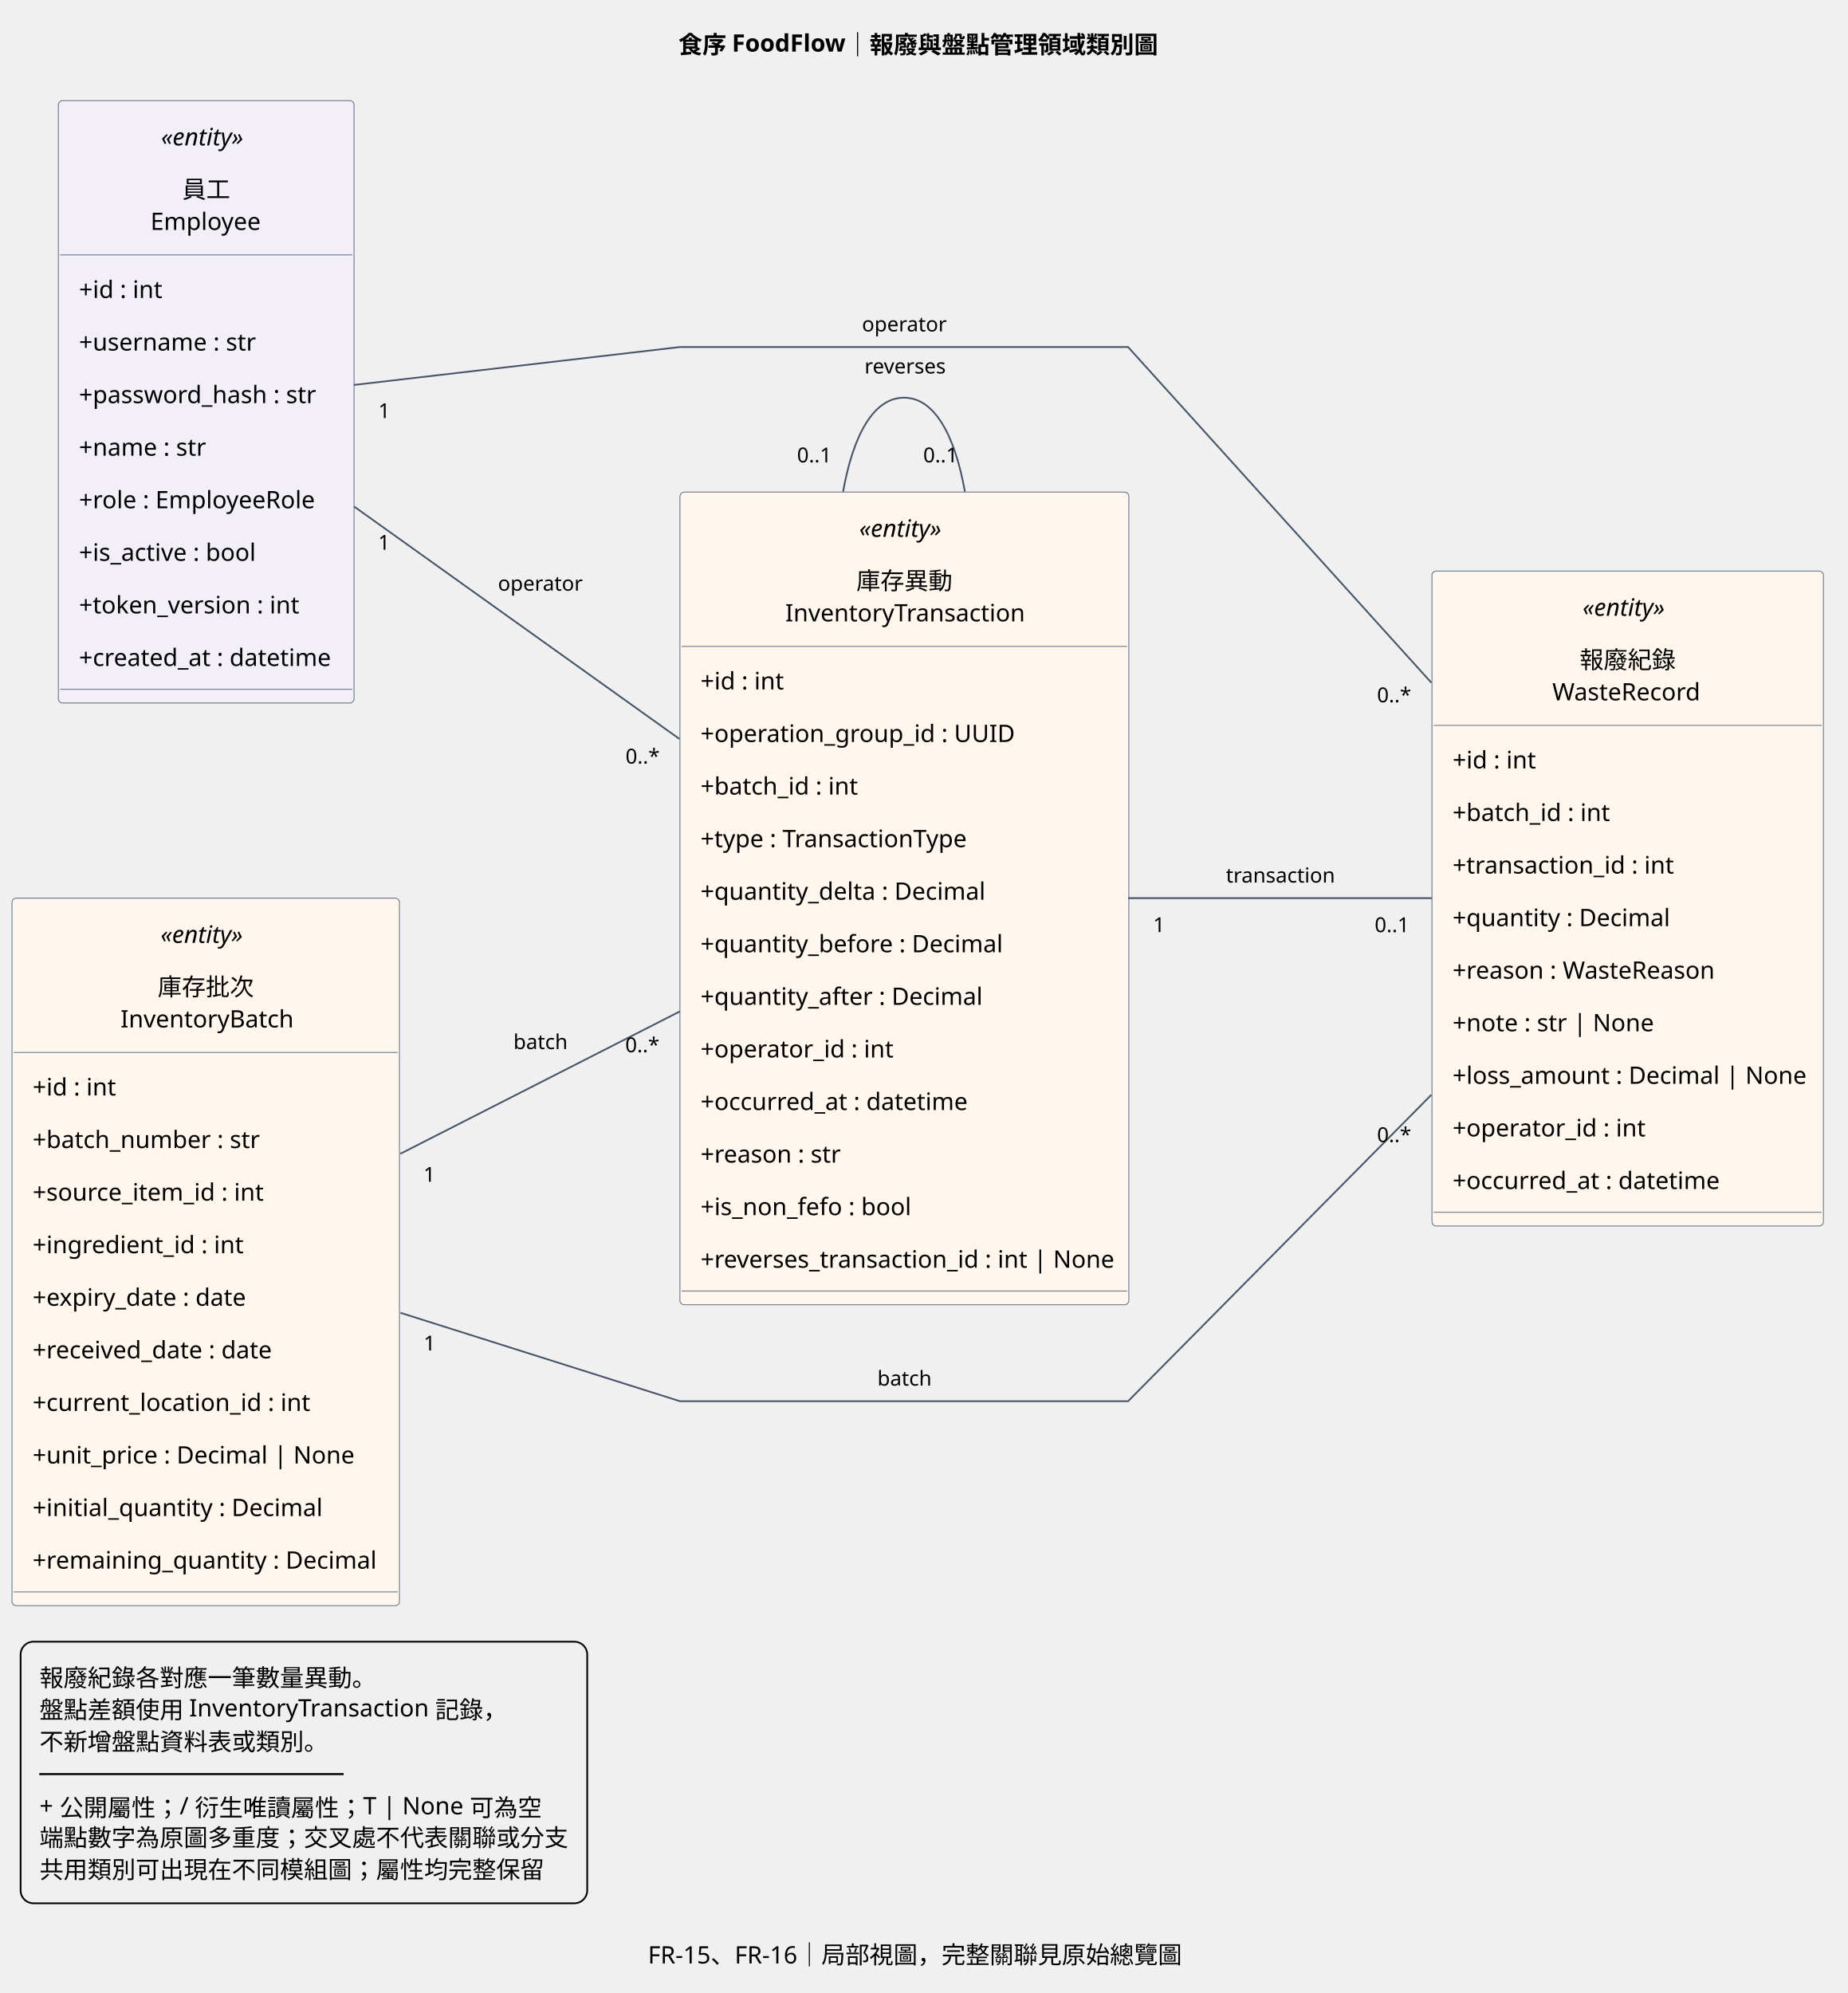
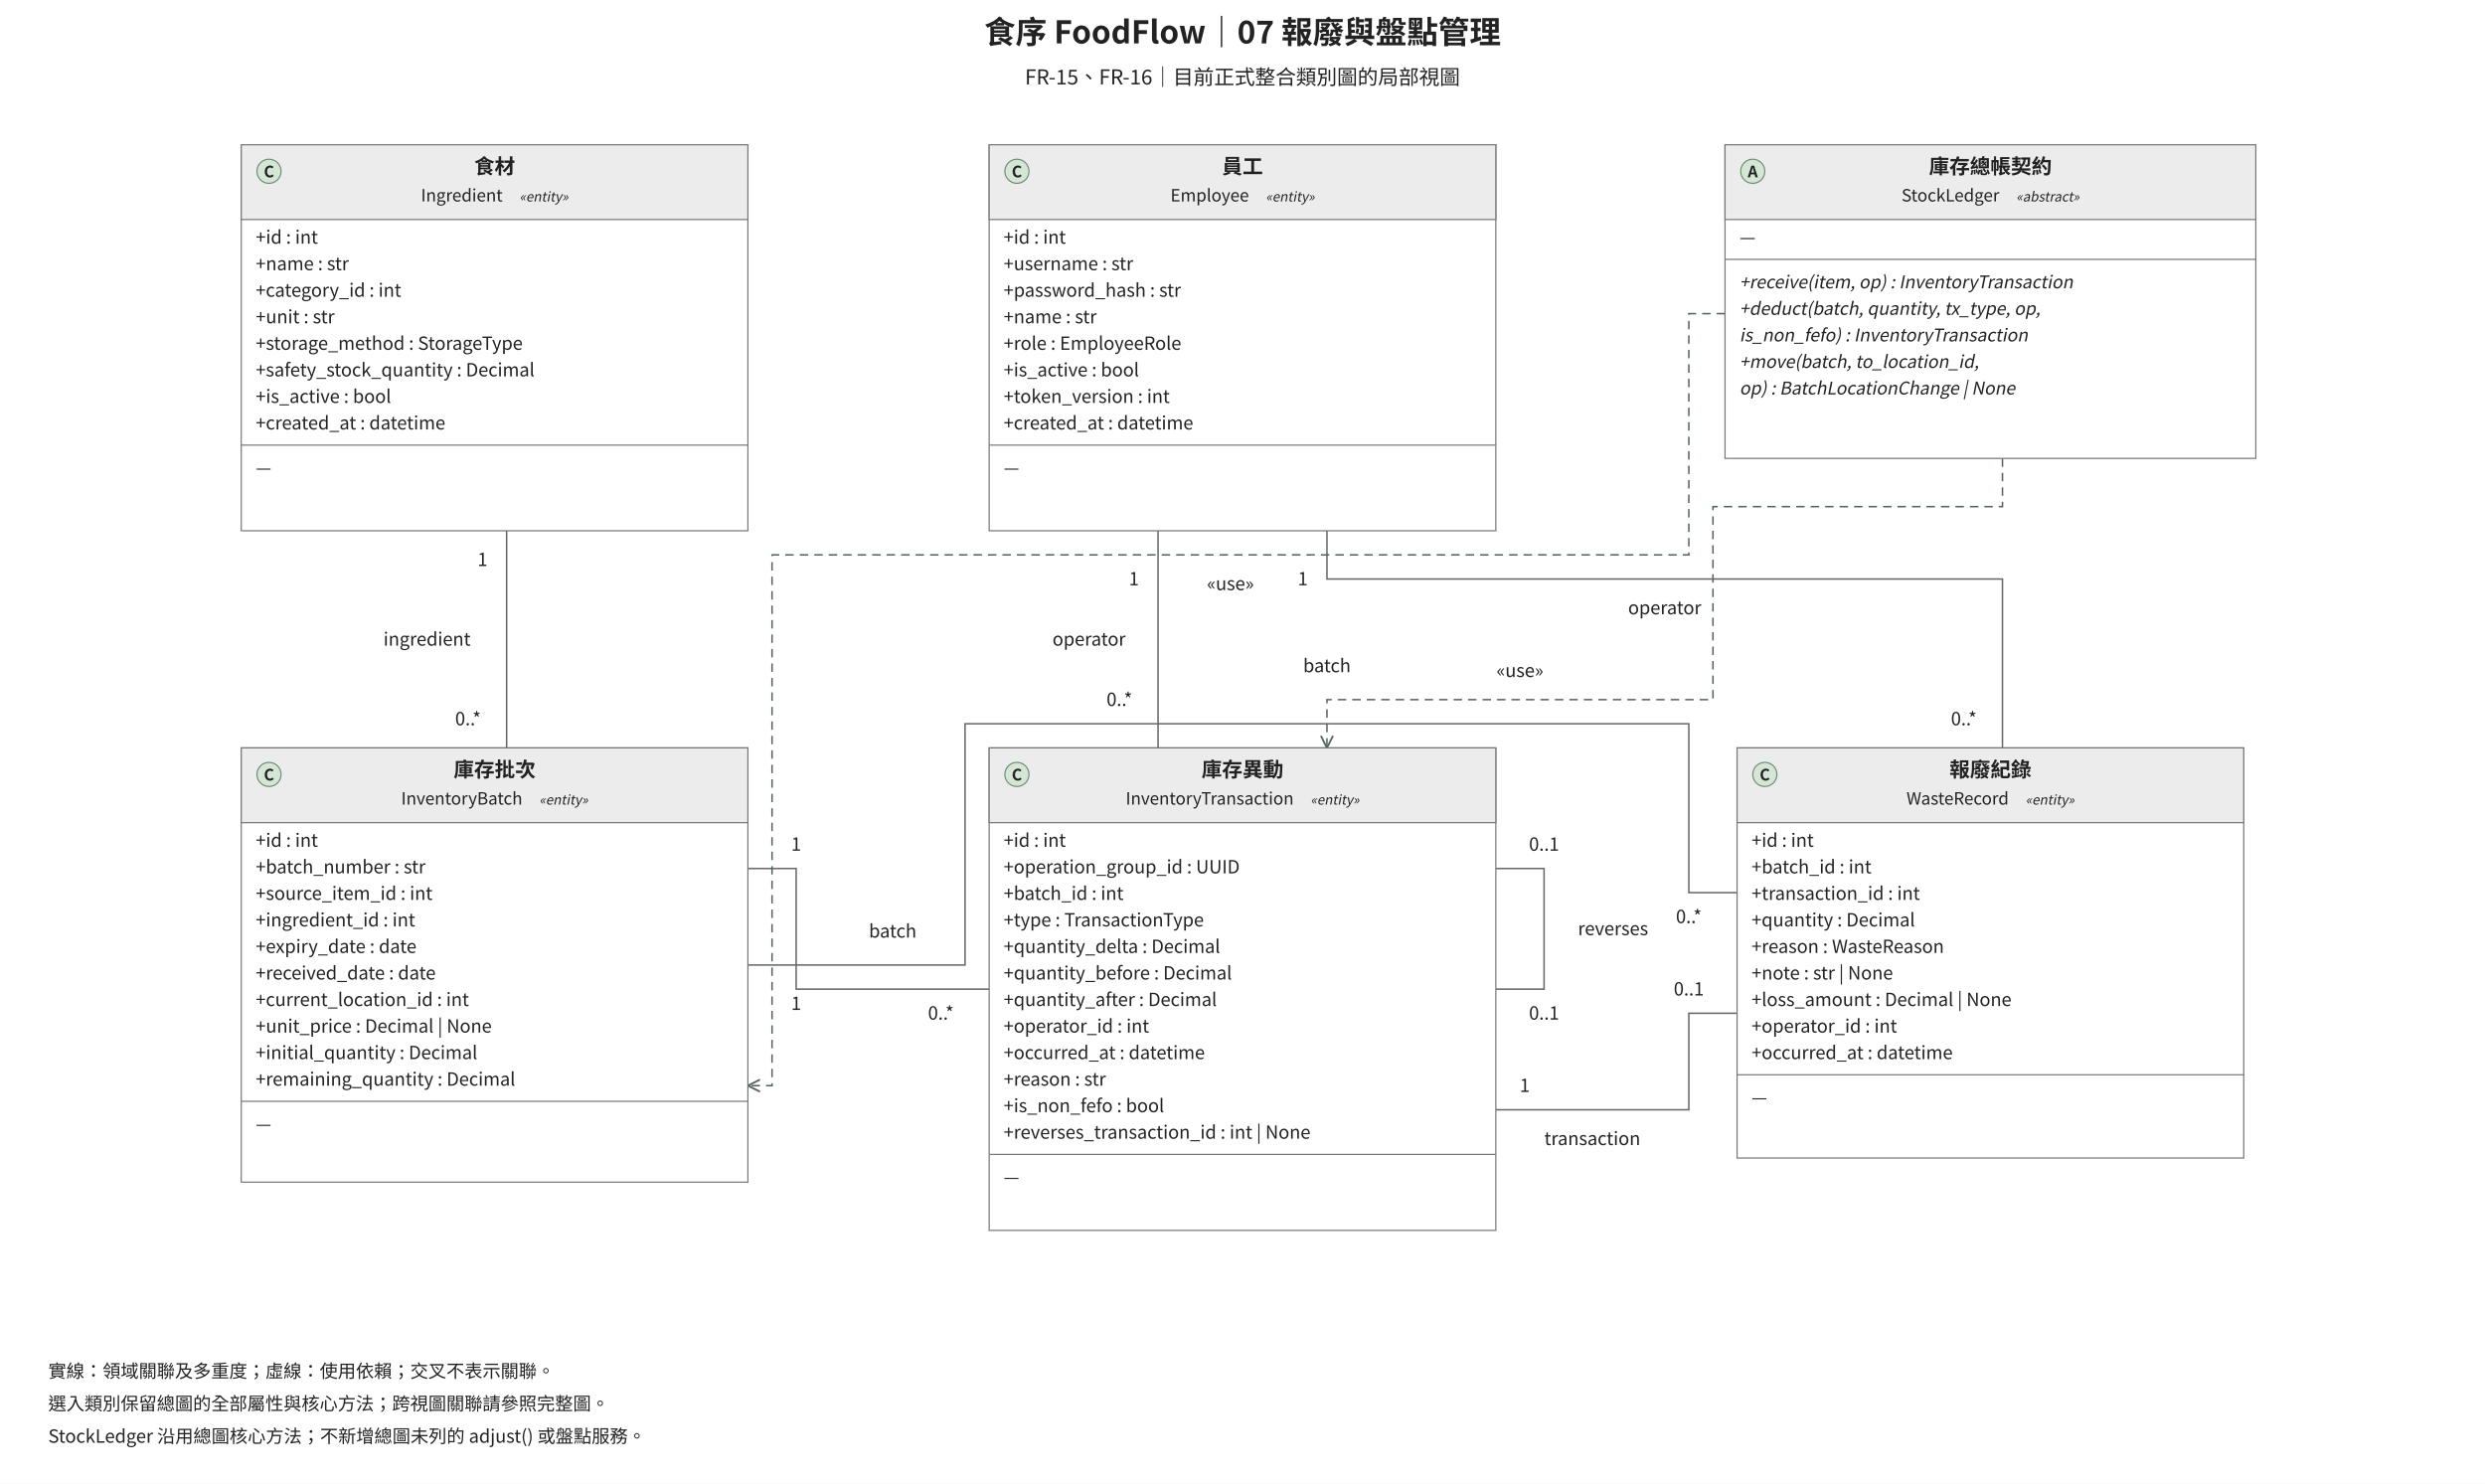
- <svg xmlns="http://www.w3.org/2000/svg" version="1.1" data-diagram-type="CLASS" style="width:1345px;height:1451px;background:#FFFFFF;" width="1345px" height="1451.25px" viewBox="0 0 1345 1451" zoomAndPan="magnify" preserveAspectRatio="none" contentStyleType="text/css">
-   <defs />
-   <g font-family="sans-serif" lengthAdjust="spacing">
-     <g class="title" data-source-line="1">
-       <text x="493.847" y="38.824" fill="#000" font-size="17.5" textLength="349.786" font-weight="700" font-family="Microsoft JhengHei">食序 FoodFlow｜報廢與盤點管理領域類別圖</text>
-     </g>
-     <g class="entity" data-qualified-name="Employee" id="ent0001" data-source-line="19">
-       <rect x="42.5" y="73.276" width="215.254" height="438.54" fill="#F2EFF8" style="stroke:#64748B;stroke-width:0.625;" rx="3.125" ry="3.125" />
-       <text x="117.25" y="105.851" fill="#000" font-size="17.5" textLength="65.753" font-style="italic" font-family="Microsoft JhengHei">«entity»</text>
-       <text x="132.627" y="144.127" fill="#000" font-size="17.5" textLength="35" font-family="Microsoft JhengHei">員工</text>
-       <text x="109.539" y="167.404" fill="#000" font-size="17.5" textLength="81.177" font-family="Microsoft JhengHei">Employee</text>
-       <line x1="43.75" y1="185.605" x2="256.504" y2="185.605" style="stroke:#64748B;stroke-width:0.625;" />
-       <text x="57.5" y="216.93" fill="#000" font-size="17.5" textLength="62.848" font-family="Microsoft JhengHei">+id : int</text>
-       <text x="57.5" y="255.206" fill="#000" font-size="17.5" textLength="127.823" font-family="Microsoft JhengHei">+username : str</text>
-       <text x="57.5" y="293.483" fill="#000" font-size="17.5" textLength="172.052" font-family="Microsoft JhengHei">+password_hash : str</text>
-       <text x="57.5" y="331.759" fill="#000" font-size="17.5" textLength="92.823" font-family="Microsoft JhengHei">+name : str</text>
-       <text x="57.5" y="370.035" fill="#000" font-size="17.5" textLength="175.487" font-family="Microsoft JhengHei">+role : EmployeeRole</text>
-       <text x="57.5" y="408.312" fill="#000" font-size="17.5" textLength="131.737" font-family="Microsoft JhengHei">+is_active : bool</text>
-       <text x="57.5" y="446.588" fill="#000" font-size="17.5" textLength="161.824" font-family="Microsoft JhengHei">+token_version : int</text>
-       <text x="57.5" y="484.865" fill="#000" font-size="17.5" textLength="185.254" font-family="Microsoft JhengHei">+created_at : datetime</text>
-       <line x1="43.75" y1="501.816" x2="256.504" y2="501.816" style="stroke:#64748B;stroke-width:0.625;" />
-     </g>
-     <g class="entity" data-qualified-name="InventoryBatch" id="ent0002" data-source-line="30">
-       <rect x="8.75" y="653.901" width="282.067" height="515.093" fill="#FFF7ED" style="stroke:#64748B;stroke-width:0.625;" rx="3.125" ry="3.125" />
-       <text x="116.907" y="686.476" fill="#000" font-size="17.5" textLength="65.753" font-style="italic" font-family="Microsoft JhengHei">«entity»</text>
-       <text x="114.783" y="724.752" fill="#000" font-size="17.5" textLength="70" font-family="Microsoft JhengHei">庫存批次</text>
-       <text x="87.726" y="748.029" fill="#000" font-size="17.5" textLength="124.115" font-family="Microsoft JhengHei">InventoryBatch</text>
-       <line x1="10" y1="766.23" x2="289.567" y2="766.23" style="stroke:#64748B;stroke-width:0.625;" />
-       <text x="23.75" y="797.555" fill="#000" font-size="17.5" textLength="62.848" font-family="Microsoft JhengHei">+id : int</text>
-       <text x="23.75" y="835.831" fill="#000" font-size="17.5" textLength="165.669" font-family="Microsoft JhengHei">+batch_number : str</text>
-       <text x="23.75" y="874.108" fill="#000" font-size="17.5" textLength="170.24" font-family="Microsoft JhengHei">+source_item_id : int</text>
-       <text x="23.75" y="912.384" fill="#000" font-size="17.5" textLength="155.825" font-family="Microsoft JhengHei">+ingredient_id : int</text>
-       <text x="23.75" y="950.66" fill="#000" font-size="17.5" textLength="156.902" font-family="Microsoft JhengHei">+expiry_date : date</text>
-       <text x="23.75" y="988.937" fill="#000" font-size="17.5" textLength="176.692" font-family="Microsoft JhengHei">+received_date : date</text>
-       <text x="23.75" y="1027.213" fill="#000" font-size="17.5" textLength="204.207" font-family="Microsoft JhengHei">+current_location_id : int</text>
-       <text x="23.75" y="1065.49" fill="#000" font-size="17.5" textLength="231.832" font-family="Microsoft JhengHei">+unit_price : Decimal | None</text>
-       <text x="23.75" y="1103.766" fill="#000" font-size="17.5" textLength="213.17" font-family="Microsoft JhengHei">+initial_quantity : Decimal</text>
-       <text x="23.75" y="1142.042" fill="#000" font-size="17.5" textLength="252.067" font-family="Microsoft JhengHei">+remaining_quantity : Decimal</text>
-       <line x1="10" y1="1158.994" x2="289.567" y2="1158.994" style="stroke:#64748B;stroke-width:0.625;" />
-     </g>
-     <g class="entity" data-qualified-name="InventoryTransaction" id="ent0003" data-source-line="43">
-       <rect x="495" y="358.276" width="326.799" height="591.646" fill="#FFF7ED" style="stroke:#64748B;stroke-width:0.625;" rx="3.125" ry="3.125" />
-       <text x="625.523" y="390.851" fill="#000" font-size="17.5" textLength="65.753" font-style="italic" font-family="Microsoft JhengHei">«entity»</text>
-       <text x="623.4" y="429.127" fill="#000" font-size="17.5" textLength="70" font-family="Microsoft JhengHei">庫存異動</text>
-       <text x="571.66" y="452.404" fill="#000" font-size="17.5" textLength="173.479" font-family="Microsoft JhengHei">InventoryTransaction</text>
-       <line x1="496.25" y1="470.605" x2="820.549" y2="470.605" style="stroke:#64748B;stroke-width:0.625;" />
-       <text x="510" y="501.93" fill="#000" font-size="17.5" textLength="62.848" font-family="Microsoft JhengHei">+id : int</text>
-       <text x="510" y="540.206" fill="#000" font-size="17.5" textLength="232.063" font-family="Microsoft JhengHei">+operation_group_id : UUID</text>
-       <text x="510" y="578.483" fill="#000" font-size="17.5" textLength="117.048" font-family="Microsoft JhengHei">+batch_id : int</text>
-       <text x="510" y="616.759" fill="#000" font-size="17.5" textLength="197.268" font-family="Microsoft JhengHei">+type : TransactionType</text>
-       <text x="510" y="655.035" fill="#000" font-size="17.5" textLength="209.863" font-family="Microsoft JhengHei">+quantity_delta : Decimal</text>
-       <text x="510" y="693.312" fill="#000" font-size="17.5" textLength="222.612" font-family="Microsoft JhengHei">+quantity_before : Decimal</text>
-       <text x="510" y="731.588" fill="#000" font-size="17.5" textLength="206.573" font-family="Microsoft JhengHei">+quantity_after : Decimal</text>
-       <text x="510" y="769.865" fill="#000" font-size="17.5" textLength="142.649" font-family="Microsoft JhengHei">+operator_id : int</text>
-       <text x="510" y="808.141" fill="#000" font-size="17.5" textLength="196.371" font-family="Microsoft JhengHei">+occurred_at : datetime</text>
-       <text x="510" y="846.417" fill="#000" font-size="17.5" textLength="102.146" font-family="Microsoft JhengHei">+reason : str</text>
-       <text x="510" y="884.694" fill="#000" font-size="17.5" textLength="156.466" font-family="Microsoft JhengHei">+is_non_fefo : bool</text>
-       <text x="510" y="922.97" fill="#000" font-size="17.5" textLength="296.799" font-family="Microsoft JhengHei">+reverses_transaction_id : int | None</text>
-       <line x1="496.25" y1="939.922" x2="820.549" y2="939.922" style="stroke:#64748B;stroke-width:0.625;" />
-     </g>
-     <g class="entity" data-qualified-name="WasteRecord" id="ent0004" data-source-line="58">
-       <rect x="1042.5" y="415.776" width="284.98" height="476.816" fill="#FFF7ED" style="stroke:#64748B;stroke-width:0.625;" rx="3.125" ry="3.125" />
-       <text x="1152.114" y="448.351" fill="#000" font-size="17.5" textLength="65.753" font-style="italic" font-family="Microsoft JhengHei">«entity»</text>
-       <text x="1149.99" y="486.627" fill="#000" font-size="17.5" textLength="70" font-family="Microsoft JhengHei">報廢紀錄</text>
-       <text x="1130.098" y="509.904" fill="#000" font-size="17.5" textLength="109.785" font-family="Microsoft JhengHei">WasteRecord</text>
-       <line x1="1043.75" y1="528.105" x2="1326.23" y2="528.105" style="stroke:#64748B;stroke-width:0.625;" />
-       <text x="1057.5" y="559.43" fill="#000" font-size="17.5" textLength="62.848" font-family="Microsoft JhengHei">+id : int</text>
-       <text x="1057.5" y="597.706" fill="#000" font-size="17.5" textLength="117.048" font-family="Microsoft JhengHei">+batch_id : int</text>
-       <text x="1057.5" y="635.983" fill="#000" font-size="17.5" textLength="162.618" font-family="Microsoft JhengHei">+transaction_id : int</text>
-       <text x="1057.5" y="674.259" fill="#000" font-size="17.5" textLength="160.602" font-family="Microsoft JhengHei">+quantity : Decimal</text>
-       <text x="1057.5" y="712.535" fill="#000" font-size="17.5" textLength="192.987" font-family="Microsoft JhengHei">+reason : WasteReason</text>
-       <text x="1057.5" y="750.812" fill="#000" font-size="17.5" textLength="143.221" font-family="Microsoft JhengHei">+note : str | None</text>
-       <text x="1057.5" y="789.088" fill="#000" font-size="17.5" textLength="254.98" font-family="Microsoft JhengHei">+loss_amount : Decimal | None</text>
-       <text x="1057.5" y="827.365" fill="#000" font-size="17.5" textLength="142.649" font-family="Microsoft JhengHei">+operator_id : int</text>
-       <text x="1057.5" y="865.641" fill="#000" font-size="17.5" textLength="196.371" font-family="Microsoft JhengHei">+occurred_at : datetime</text>
-       <line x1="1043.75" y1="882.593" x2="1326.23" y2="882.593" style="stroke:#64748B;stroke-width:0.625;" />
-     </g>
-     <g class="link" data-entity-1="ent0001" data-entity-2="ent0003" id="lnk5" data-source-line="70" data-link-type="association">
-       <path d="M257.863,368.826 C326.525,417.876 417.125,482.601 494.625,537.976" style="stroke:#475569;stroke-width:1.25;" fill="none" id="Employee-InventoryTransaction" codeLine="70" />
-       <text x="362.5" y="430.037" fill="#000" font-size="15" textLength="61.677" font-family="Microsoft JhengHei">operator</text>
-       <text x="275.265" y="400.226" fill="#000" font-size="15" font-family="Microsoft JhengHei">1</text>
-       <text x="455.39" y="555.909" fill="#000" font-size="15" textLength="22.317" font-family="Microsoft JhengHei">0..*</text>
-     </g>
-     <g class="link" data-entity-1="ent0001" data-entity-2="ent0004" id="lnk6" data-source-line="71" data-link-type="association">
-       <path d="M257.663,280.264 C358.612,268.526 495,252.651 495,252.651 C495,252.651 821.25,252.651 821.25,252.651 C821.25,252.651 940.375,384.501 1042.038,497.039" style="stroke:#475569;stroke-width:1.25;" fill="none" id="Employee-WasteRecord" codeLine="71" />
-       <text x="627.5" y="241.287" fill="#000" font-size="15" textLength="61.677" font-family="Microsoft JhengHei">operator</text>
-       <text x="275.422" y="304.345" fill="#000" font-size="15" font-family="Microsoft JhengHei">1</text>
-       <text x="1002.501" y="511.29" fill="#000" font-size="15" textLength="22.317" font-family="Microsoft JhengHei">0..*</text>
-     </g>
-     <g class="link" data-entity-1="ent0002" data-entity-2="ent0003" id="lnk7" data-source-line="72" data-link-type="association">
-       <path d="M291.425,840.014 C354.55,807.864 429.463,769.714 494.975,736.351" style="stroke:#475569;stroke-width:1.25;" fill="none" id="InventoryBatch-InventoryTransaction" codeLine="72" />
-       <text x="373.75" y="763.787" fill="#000" font-size="15" textLength="39.734" font-family="Microsoft JhengHei">batch</text>
-       <text x="308.278" y="860.361" fill="#000" font-size="15" font-family="Microsoft JhengHei">1</text>
-       <text x="455.194" y="766.064" fill="#000" font-size="15" textLength="22.317" font-family="Microsoft JhengHei">0..*</text>
-     </g>
-     <g class="link" data-entity-1="ent0002" data-entity-2="ent0004" id="lnk8" data-source-line="73" data-link-type="association">
-       <path d="M291.563,955.789 C386.613,985.864 495,1020.151 495,1020.151 C495,1020.151 821.25,1020.151 821.25,1020.151 C821.25,1020.151 940.375,899.801 1042.038,797.076" style="stroke:#475569;stroke-width:1.25;" fill="none" id="InventoryBatch-WasteRecord" codeLine="73" />
-       <text x="638.75" y="1008.787" fill="#000" font-size="15" textLength="39.734" font-family="Microsoft JhengHei">batch</text>
-       <text x="308.424" y="983.191" fill="#000" font-size="15" font-family="Microsoft JhengHei">1</text>
-       <text x="1002.501" y="831.486" fill="#000" font-size="15" textLength="22.317" font-family="Microsoft JhengHei">0..*</text>
-     </g>
-     <g class="link" data-entity-1="ent0003" data-entity-2="ent0003" id="lnk9" data-source-line="74" data-link-type="association">
-       <path d="M613.787,357.951 C621.088,316.939 635.875,289.526 658.125,289.526 C680.375,289.526 695.163,316.939 702.463,357.951" style="stroke:#475569;stroke-width:1.25;" fill="none" id="InventoryTransaction-InventoryTransaction" codeLine="74" />
-       <text x="629.375" y="271.912" fill="#000" font-size="15" textLength="57.891" font-family="Microsoft JhengHei">reverses</text>
-       <text x="580.248" y="336.609" fill="#000" font-size="15" textLength="24.302" font-family="Microsoft JhengHei">0..1</text>
-       <text x="672.11" y="336.609" fill="#000" font-size="15" textLength="24.302" font-family="Microsoft JhengHei">0..1</text>
-     </g>
-     <g class="link" data-entity-1="ent0003" data-entity-2="ent0004" id="lnk10" data-source-line="75" data-link-type="association">
-       <path d="M821.338,653.901 C892.038,653.901 974.188,653.901 1042.388,653.901" style="stroke:#475569;stroke-width:1.25;" fill="none" id="InventoryTransaction-WasteRecord" codeLine="75" />
-       <text x="892.5" y="642.537" fill="#000" font-size="15" textLength="78.794" font-family="Microsoft JhengHei">transaction</text>
-       <text x="839.488" y="678.589" fill="#000" font-size="15" font-family="Microsoft JhengHei">1</text>
-       <text x="1000.778" y="678.638" fill="#000" font-size="15" textLength="24.302" font-family="Microsoft JhengHei">0..1</text>
-     </g>
-     <g class="legend" data-source-line="78">
-       <rect x="15" y="1195.244" width="412.5" height="190.435" fill="none" style="stroke:#000;stroke-width:1.25;" rx="9.375" ry="9.375" />
-       <text x="28.75" y="1227.819" fill="#000" font-size="17.5" textLength="245" font-family="Microsoft JhengHei">報廢紀錄各對應一筆數量異動。</text>
-       <text x="28.75" y="1251.095" fill="#000" font-size="17.5" textLength="339.729" font-family="Microsoft JhengHei">盤點差額使用 InventoryTransaction 記錄，</text>
-       <text x="28.75" y="1274.371" fill="#000" font-size="17.5" textLength="210" font-family="Microsoft JhengHei">不新增盤點資料表或類別。</text>
-       <text x="28.75" y="1297.648" fill="#000" font-size="17.5" textLength="260.372" font-family="Microsoft JhengHei">─────────────────────</text>
-       <text x="28.75" y="1320.924" fill="#000" font-size="17.5" textLength="364.449" font-family="Microsoft JhengHei">+ 公開屬性；/ 衍生唯讀屬性；T | None 可為空</text>
-       <text x="28.75" y="1344.2" fill="#000" font-size="17.5" textLength="385" font-family="Microsoft JhengHei">端點數字為原圖多重度；交叉處不代表關聯或分支</text>
-       <text x="28.75" y="1367.477" fill="#000" font-size="17.5" textLength="367.5" font-family="Microsoft JhengHei">共用類別可出現在不同模組圖；屬性均完整保留</text>
-     </g>
-     <g class="caption" data-source-line="2">
-       <text x="471.729" y="1429.503" fill="#000" font-size="17.5" textLength="394.023" font-family="Microsoft JhengHei">FR-15、FR-16｜局部視圖，完整關聯見原始總覽圖</text>
-     </g>
+ <svg xmlns="http://www.w3.org/2000/svg" width="2060" height="1230" viewBox="0 0 2060 1230">
+   <defs>
+     <marker id="dep" markerUnits="userSpaceOnUse" markerWidth="12" markerHeight="12" refX="11" refY="6" orient="auto">
+       <path d="M1,1 L11,6 L1,11" fill="none" stroke="#53635A" stroke-width="1.5" />
+     </marker>
+   </defs>
+   <rect width="100%" height="100%" fill="white" />
+   <g font-family="Microsoft JhengHei, Noto Sans CJK TC, sans-serif" fill="#222">
+     <text x="1030" y="36" text-anchor="middle" font-size="26" font-weight="700">食序 FoodFlow｜07 報廢與盤點管理</text>
+     <text x="1030" y="70" text-anchor="middle" font-size="17">FR-15、FR-16｜目前正式整合類別圖的局部視圖</text>
+     <polyline data-edge="r241" data-kind="association" points="960,440 960,620" fill="none" stroke="#666" stroke-width="1.25" />
+     <polyline data-edge="r242" data-kind="association" points="1100,440 1100,480 1660,480 1660,620" fill="none" stroke="#666" stroke-width="1.25" />
+     <polyline data-edge="r246" data-kind="association" points="420,440 420,620" fill="none" stroke="#666" stroke-width="1.25" />
+     <polyline data-edge="r249" data-kind="association" points="620,720 660,720 660,820 820,820" fill="none" stroke="#666" stroke-width="1.25" />
+     <polyline data-edge="r250" data-kind="association" points="620,800 800,800 800,600 1400,600 1400,740 1440,740" fill="none" stroke="#666" stroke-width="1.25" />
+     <polyline data-edge="r251" data-kind="association" points="1240,720 1280,720 1280,820 1240,820" fill="none" stroke="#666" stroke-width="1.25" />
+     <polyline data-edge="r252" data-kind="association" points="1240,920 1400,920 1400,840 1440,840" fill="none" stroke="#666" stroke-width="1.25" />
+     <polyline data-edge="d265" data-kind="dependency" points="1430,260 1400,260 1400,460 640,460 640,900 620,900" fill="none" stroke="#53635A" stroke-width="1.25" stroke-dasharray="7 5" marker-end="url(#dep)" />
+     <polyline data-edge="d266" data-kind="dependency" points="1660,380 1660,420 1420,420 1420,580 1100,580 1100,620" fill="none" stroke="#53635A" stroke-width="1.25" stroke-dasharray="7 5" marker-end="url(#dep)" />
+     <g transform="translate(-1000 -300)">
+       <g data-class="Ingredient" data-kind="entity" data-x="1200" data-y="420" data-w="420" data-h="320">
+         <rect x="1200" y="420" width="420" height="320" fill="white" stroke="#777" />
+         <rect x="1200" y="420" width="420" height="62" fill="#ECECEC" stroke="#777" />
+         <circle cx="1223" cy="442" r="10" fill="#D5E6D6" stroke="#708E74" />
+         <text x="1223" y="447" text-anchor="middle" font-size="13" font-weight="700">C</text>
+         <text x="1410" y="444" text-anchor="middle" font-size="17" font-weight="700">食材</text>
+         <text x="1410" y="467" text-anchor="middle" font-size="14">Ingredient　<tspan font-size="11" font-style="italic">«entity»</tspan>
+         </text>
+         <text data-member="attribute" x="1212" y="502" font-size="15">+id : int</text>
+         <text data-member="attribute" x="1212" y="524" font-size="15">+name : str</text>
+         <text data-member="attribute" x="1212" y="546" font-size="15">+category_id : int</text>
+         <text data-member="attribute" x="1212" y="568" font-size="15">+unit : str</text>
+         <text data-member="attribute" x="1212" y="590" font-size="15">+storage_method : StorageType</text>
+         <text data-member="attribute" x="1212" y="612" font-size="15">+safety_stock_quantity : Decimal</text>
+         <text data-member="attribute" x="1212" y="634" font-size="15">+is_active : bool</text>
+         <text data-member="attribute" x="1212" y="656" font-size="15">+created_at : datetime</text>
+         <line x1="1200" y1="669" x2="1620" y2="669" stroke="#777" />
+         <text data-member="method" x="1212" y="693" font-size="14.5">—</text>
+       </g>
+     </g>
+     <g transform="translate(-1500 -300)">
+       <g data-class="Employee" data-kind="entity" data-x="2320" data-y="420" data-w="420" data-h="320">
+         <rect x="2320" y="420" width="420" height="320" fill="white" stroke="#777" />
+         <rect x="2320" y="420" width="420" height="62" fill="#ECECEC" stroke="#777" />
+         <circle cx="2343" cy="442" r="10" fill="#D5E6D6" stroke="#708E74" />
+         <text x="2343" y="447" text-anchor="middle" font-size="13" font-weight="700">C</text>
+         <text x="2530" y="444" text-anchor="middle" font-size="17" font-weight="700">員工</text>
+         <text x="2530" y="467" text-anchor="middle" font-size="14">Employee　<tspan font-size="11" font-style="italic">«entity»</tspan>
+         </text>
+         <text data-member="attribute" x="2332" y="502" font-size="15">+id : int</text>
+         <text data-member="attribute" x="2332" y="524" font-size="15">+username : str</text>
+         <text data-member="attribute" x="2332" y="546" font-size="15">+password_hash : str</text>
+         <text data-member="attribute" x="2332" y="568" font-size="15">+name : str</text>
+         <text data-member="attribute" x="2332" y="590" font-size="15">+role : EmployeeRole</text>
+         <text data-member="attribute" x="2332" y="612" font-size="15">+is_active : bool</text>
+         <text data-member="attribute" x="2332" y="634" font-size="15">+token_version : int</text>
+         <text data-member="attribute" x="2332" y="656" font-size="15">+created_at : datetime</text>
+         <line x1="2320" y1="669" x2="2740" y2="669" stroke="#777" />
+         <text data-member="method" x="2332" y="693" font-size="14.5">—</text>
+       </g>
+     </g>
+     <g transform="translate(-330 -700)">
+       <g data-class="StockLedger" data-kind="abstract" data-x="1760" data-y="820" data-w="440" data-h="260">
+         <rect x="1760" y="820" width="440" height="260" fill="white" stroke="#777" />
+         <rect x="1760" y="820" width="440" height="62" fill="#ECECEC" stroke="#777" />
+         <circle cx="1783" cy="842" r="10" fill="#D5E6D6" stroke="#708E74" />
+         <text x="1783" y="847" text-anchor="middle" font-size="13" font-weight="700">A</text>
+         <text x="1980" y="844" text-anchor="middle" font-size="17" font-weight="700">庫存總帳契約</text>
+         <text x="1980" y="867" text-anchor="middle" font-size="14">StockLedger　<tspan font-size="11" font-style="italic">«abstract»</tspan>
+         </text>
+         <text data-member="attribute" x="1772" y="902" font-size="15">—</text>
+         <line x1="1760" y1="915" x2="2200" y2="915" stroke="#777" />
+         <text data-member="method" x="1772" y="939" font-size="14.5" font-style="italic">+receive(item, op) : InventoryTransaction</text>
+         <text data-member="method" x="1772" y="961" font-size="14.5" font-style="italic">+deduct(batch, quantity, tx_type, op, </text>
+         <text data-member="method" x="1772" y="983" font-size="14.5" font-style="italic">  is_non_fefo) : InventoryTransaction</text>
+         <text data-member="method" x="1772" y="1005" font-size="14.5" font-style="italic">+move(batch, to_location_id, </text>
+         <text data-member="method" x="1772" y="1027" font-size="14.5" font-style="italic">  op) : BatchLocationChange | None</text>
+       </g>
+     </g>
+     <g transform="translate(-1000 -600)">
+       <g data-class="InventoryBatch" data-kind="entity" data-x="1200" data-y="1220" data-w="420" data-h="360">
+         <rect x="1200" y="1220" width="420" height="360" fill="white" stroke="#777" />
+         <rect x="1200" y="1220" width="420" height="62" fill="#ECECEC" stroke="#777" />
+         <circle cx="1223" cy="1242" r="10" fill="#D5E6D6" stroke="#708E74" />
+         <text x="1223" y="1247" text-anchor="middle" font-size="13" font-weight="700">C</text>
+         <text x="1410" y="1244" text-anchor="middle" font-size="17" font-weight="700">庫存批次</text>
+         <text x="1410" y="1267" text-anchor="middle" font-size="14">InventoryBatch　<tspan font-size="11" font-style="italic">«entity»</tspan>
+         </text>
+         <text data-member="attribute" x="1212" y="1302" font-size="15">+id : int</text>
+         <text data-member="attribute" x="1212" y="1324" font-size="15">+batch_number : str</text>
+         <text data-member="attribute" x="1212" y="1346" font-size="15">+source_item_id : int</text>
+         <text data-member="attribute" x="1212" y="1368" font-size="15">+ingredient_id : int</text>
+         <text data-member="attribute" x="1212" y="1390" font-size="15">+expiry_date : date</text>
+         <text data-member="attribute" x="1212" y="1412" font-size="15">+received_date : date</text>
+         <text data-member="attribute" x="1212" y="1434" font-size="15">+current_location_id : int</text>
+         <text data-member="attribute" x="1212" y="1456" font-size="15">+unit_price : Decimal | None</text>
+         <text data-member="attribute" x="1212" y="1478" font-size="15">+initial_quantity : Decimal</text>
+         <text data-member="attribute" x="1212" y="1500" font-size="15">+remaining_quantity : Decimal</text>
+         <line x1="1200" y1="1513" x2="1620" y2="1513" stroke="#777" />
+         <text data-member="method" x="1212" y="1537" font-size="14.5">—</text>
+       </g>
+     </g>
+     <g transform="translate(-940 -600)">
+       <g data-class="InventoryTransaction" data-kind="entity" data-x="1760" data-y="1220" data-w="420" data-h="400">
+         <rect x="1760" y="1220" width="420" height="400" fill="white" stroke="#777" />
+         <rect x="1760" y="1220" width="420" height="62" fill="#ECECEC" stroke="#777" />
+         <circle cx="1783" cy="1242" r="10" fill="#D5E6D6" stroke="#708E74" />
+         <text x="1783" y="1247" text-anchor="middle" font-size="13" font-weight="700">C</text>
+         <text x="1970" y="1244" text-anchor="middle" font-size="17" font-weight="700">庫存異動</text>
+         <text x="1970" y="1267" text-anchor="middle" font-size="14">InventoryTransaction　<tspan font-size="11" font-style="italic">«entity»</tspan>
+         </text>
+         <text data-member="attribute" x="1772" y="1302" font-size="15">+id : int</text>
+         <text data-member="attribute" x="1772" y="1324" font-size="15">+operation_group_id : UUID</text>
+         <text data-member="attribute" x="1772" y="1346" font-size="15">+batch_id : int</text>
+         <text data-member="attribute" x="1772" y="1368" font-size="15">+type : TransactionType</text>
+         <text data-member="attribute" x="1772" y="1390" font-size="15">+quantity_delta : Decimal</text>
+         <text data-member="attribute" x="1772" y="1412" font-size="15">+quantity_before : Decimal</text>
+         <text data-member="attribute" x="1772" y="1434" font-size="15">+quantity_after : Decimal</text>
+         <text data-member="attribute" x="1772" y="1456" font-size="15">+operator_id : int</text>
+         <text data-member="attribute" x="1772" y="1478" font-size="15">+occurred_at : datetime</text>
+         <text data-member="attribute" x="1772" y="1500" font-size="15">+reason : str</text>
+         <text data-member="attribute" x="1772" y="1522" font-size="15">+is_non_fefo : bool</text>
+         <text data-member="attribute" x="1772" y="1544" font-size="15">+reverses_transaction_id : int | None</text>
+         <line x1="1760" y1="1557" x2="2180" y2="1557" stroke="#777" />
+         <text data-member="method" x="1772" y="1581" font-size="14.5">—</text>
+       </g>
+     </g>
+     <g transform="translate(-880 -600)">
+       <g data-class="WasteRecord" data-kind="entity" data-x="2320" data-y="1220" data-w="420" data-h="340">
+         <rect x="2320" y="1220" width="420" height="340" fill="white" stroke="#777" />
+         <rect x="2320" y="1220" width="420" height="62" fill="#ECECEC" stroke="#777" />
+         <circle cx="2343" cy="1242" r="10" fill="#D5E6D6" stroke="#708E74" />
+         <text x="2343" y="1247" text-anchor="middle" font-size="13" font-weight="700">C</text>
+         <text x="2530" y="1244" text-anchor="middle" font-size="17" font-weight="700">報廢紀錄</text>
+         <text x="2530" y="1267" text-anchor="middle" font-size="14">WasteRecord　<tspan font-size="11" font-style="italic">«entity»</tspan>
+         </text>
+         <text data-member="attribute" x="2332" y="1302" font-size="15">+id : int</text>
+         <text data-member="attribute" x="2332" y="1324" font-size="15">+batch_id : int</text>
+         <text data-member="attribute" x="2332" y="1346" font-size="15">+transaction_id : int</text>
+         <text data-member="attribute" x="2332" y="1368" font-size="15">+quantity : Decimal</text>
+         <text data-member="attribute" x="2332" y="1390" font-size="15">+reason : WasteReason</text>
+         <text data-member="attribute" x="2332" y="1412" font-size="15">+note : str | None</text>
+         <text data-member="attribute" x="2332" y="1434" font-size="15">+loss_amount : Decimal | None</text>
+         <text data-member="attribute" x="2332" y="1456" font-size="15">+operator_id : int</text>
+         <text data-member="attribute" x="2332" y="1478" font-size="15">+occurred_at : datetime</text>
+         <line x1="2320" y1="1491" x2="2740" y2="1491" stroke="#777" />
+         <text data-member="method" x="2332" y="1515" font-size="14.5">—</text>
+       </g>
+     </g>
+     <g data-label="r241">
+       <rect x="931.8" y="469" width="16.4" height="22" fill="white" />
+       <text x="940" y="485.25" font-size="15" text-anchor="middle">1</text>
+     </g>
+     <g data-label="r241">
+       <rect x="907.2" y="569" width="41.6" height="22" fill="white" />
+       <text x="928" y="585.25" font-size="15" text-anchor="middle">0..*</text>
+     </g>
+     <g data-label="r242">
+       <rect x="1071.8" y="469" width="16.4" height="22" fill="white" />
+       <text x="1080" y="485.25" font-size="15" text-anchor="middle">1</text>
+     </g>
+     <g data-label="r242">
+       <rect x="1607.2" y="585" width="41.6" height="22" fill="white" />
+       <text x="1628" y="601.25" font-size="15" text-anchor="middle">0..*</text>
+     </g>
+     <g data-label="r246">
+       <rect x="391.8" y="453" width="16.4" height="22" fill="white" />
+       <text x="400" y="469.25" font-size="15" text-anchor="middle">1</text>
+     </g>
+     <g data-label="r246">
+       <rect x="367.2" y="585" width="41.6" height="22" fill="white" />
+       <text x="388" y="601.25" font-size="15" text-anchor="middle">0..*</text>
+     </g>
+     <g data-label="r249">
+       <rect x="651.8" y="689" width="16.4" height="22" fill="white" />
+       <text x="660" y="705.25" font-size="15" text-anchor="middle">1</text>
+     </g>
+     <g data-label="r249">
+       <rect x="759.2" y="829" width="41.6" height="22" fill="white" />
+       <text x="780" y="845.25" font-size="15" text-anchor="middle">0..*</text>
+     </g>
+     <g data-label="r250">
+       <rect x="651.8" y="821" width="16.4" height="22" fill="white" />
+       <text x="660" y="837.25" font-size="15" text-anchor="middle">1</text>
+     </g>
+     <g data-label="r250">
+       <rect x="1379.2" y="749" width="41.6" height="22" fill="white" />
+       <text x="1400" y="765.25" font-size="15" text-anchor="middle">0..*</text>
+     </g>
+     <g data-label="r251">
+       <rect x="1259.2" y="689" width="41.6" height="22" fill="white" />
+       <text x="1280" y="705.25" font-size="15" text-anchor="middle">0..1</text>
+     </g>
+     <g data-label="r251">
+       <rect x="1259.2" y="829" width="41.6" height="22" fill="white" />
+       <text x="1280" y="845.25" font-size="15" text-anchor="middle">0..1</text>
+     </g>
+     <g data-label="r252">
+       <rect x="1255.8" y="889" width="16.4" height="22" fill="white" />
+       <text x="1264" y="905.25" font-size="15" text-anchor="middle">1</text>
+     </g>
+     <g data-label="r252">
+       <rect x="1379.2" y="809" width="41.6" height="22" fill="white" />
+       <text x="1400" y="825.25" font-size="15" text-anchor="middle">0..1</text>
+     </g>
+     <g data-label="r241">
+       <rect x="865.2" y="519" width="75.2" height="22" fill="white" />
+       <text x="902.8" y="535.25" font-size="15" text-anchor="middle">operator</text>
+     </g>
+     <g data-label="r242">
+       <rect x="1342.4" y="493" width="75.2" height="22" fill="white" />
+       <text x="1380" y="509.25" font-size="15" text-anchor="middle">operator</text>
+     </g>
+     <g data-label="r246">
+       <rect x="308" y="519" width="92" height="22" fill="white" />
+       <text x="354" y="535.25" font-size="15" text-anchor="middle">ingredient</text>
+     </g>
+     <g data-label="r249">
+       <rect x="715" y="761" width="50" height="22" fill="white" />
+       <text x="740" y="777.25" font-size="15" text-anchor="middle">batch</text>
+     </g>
+     <g data-label="r250">
+       <rect x="1075" y="541" width="50" height="22" fill="white" />
+       <text x="1100" y="557.25" font-size="15" text-anchor="middle">batch</text>
+     </g>
+     <g data-label="r251">
+       <rect x="1299.6" y="759" width="75.2" height="22" fill="white" />
+       <text x="1337.2" y="775.25" font-size="15" text-anchor="middle">reverses</text>
+     </g>
+     <g data-label="r252">
+       <rect x="1269.8" y="933" width="100.4" height="22" fill="white" />
+       <text x="1320" y="949.25" font-size="15" text-anchor="middle">transaction</text>
+     </g>
+     <g data-label="d265">
+       <rect x="995" y="473" width="50" height="22" fill="white" />
+       <text x="1020" y="489.25" font-size="15" text-anchor="middle">«use»</text>
+     </g>
+     <g data-label="d266">
+       <rect x="1235" y="545" width="50" height="22" fill="white" />
+       <text x="1260" y="561.25" font-size="15" text-anchor="middle">«use»</text>
+     </g>
+     <text x="40" y="1142" font-size="15">實線：領域關聯及多重度；虛線：使用依賴；交叉不表示關聯。</text>
+     <text x="40" y="1169" font-size="15">選入類別保留總圖的全部屬性與核心方法；跨視圖關聯請參照完整圖。</text>
+     <text x="40" y="1196" font-size="15">StockLedger 沿用總圖核心方法；不新增總圖未列的 adjust() 或盤點服務。</text>
  </g>
</svg>
